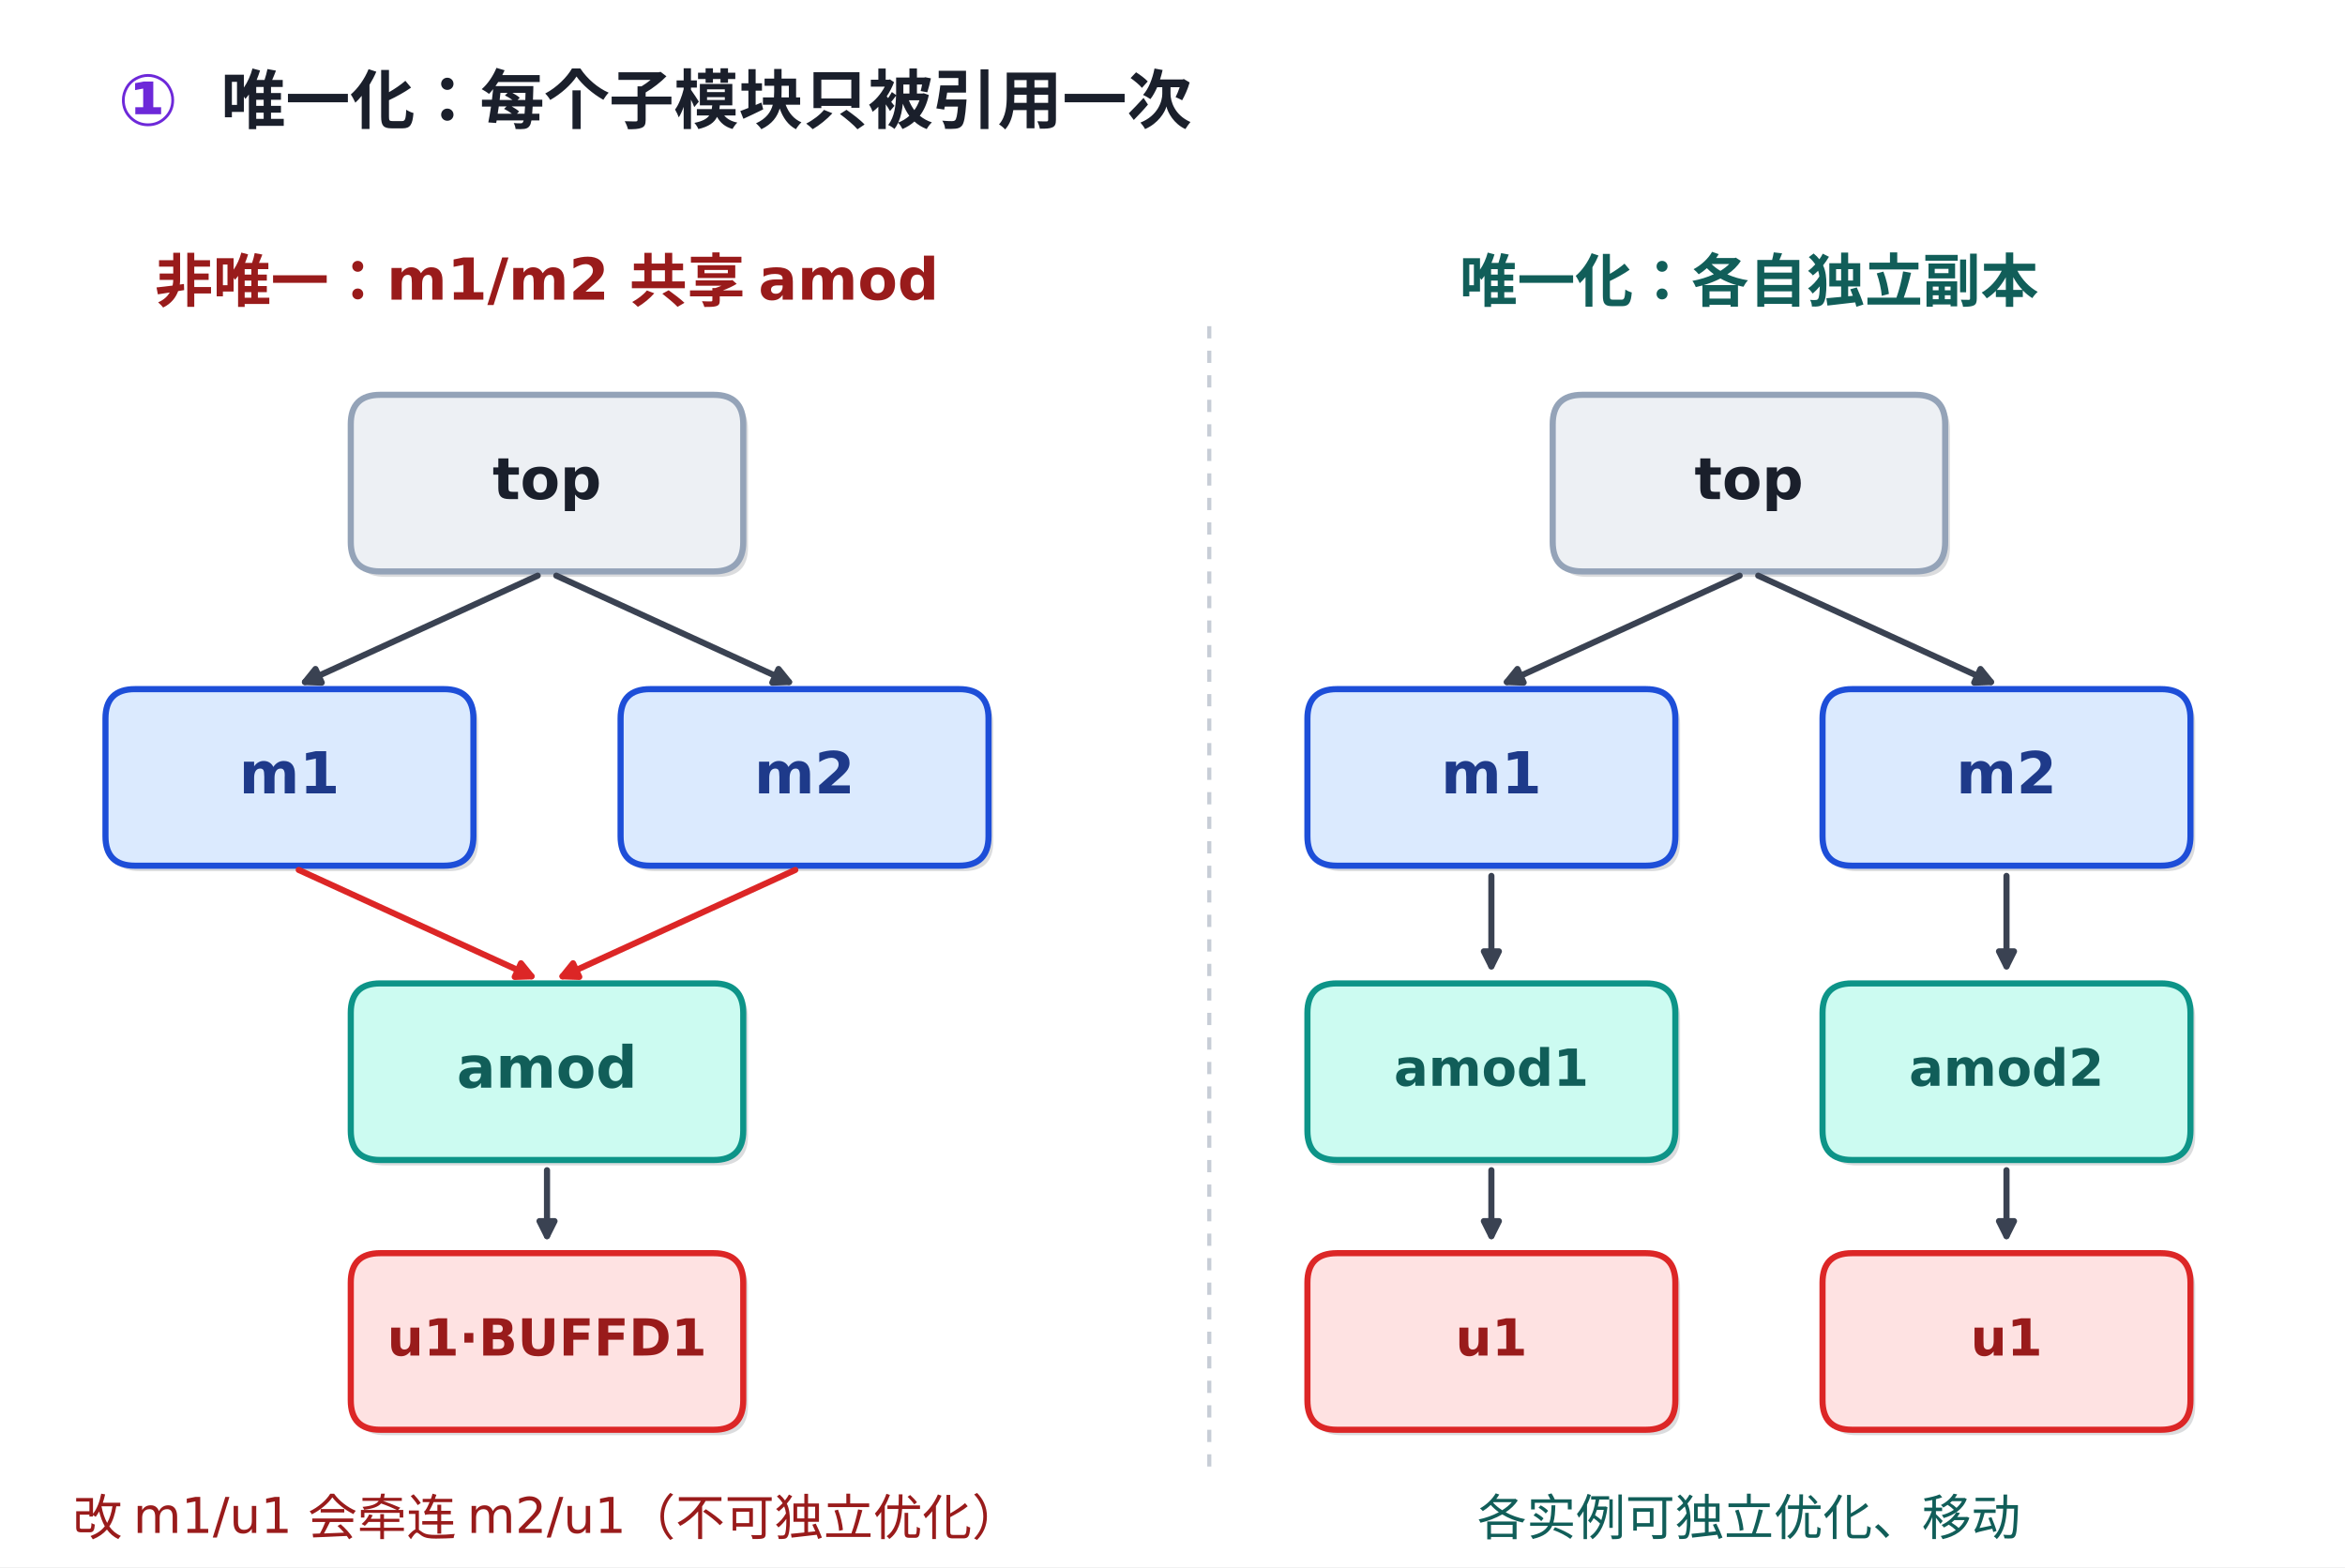
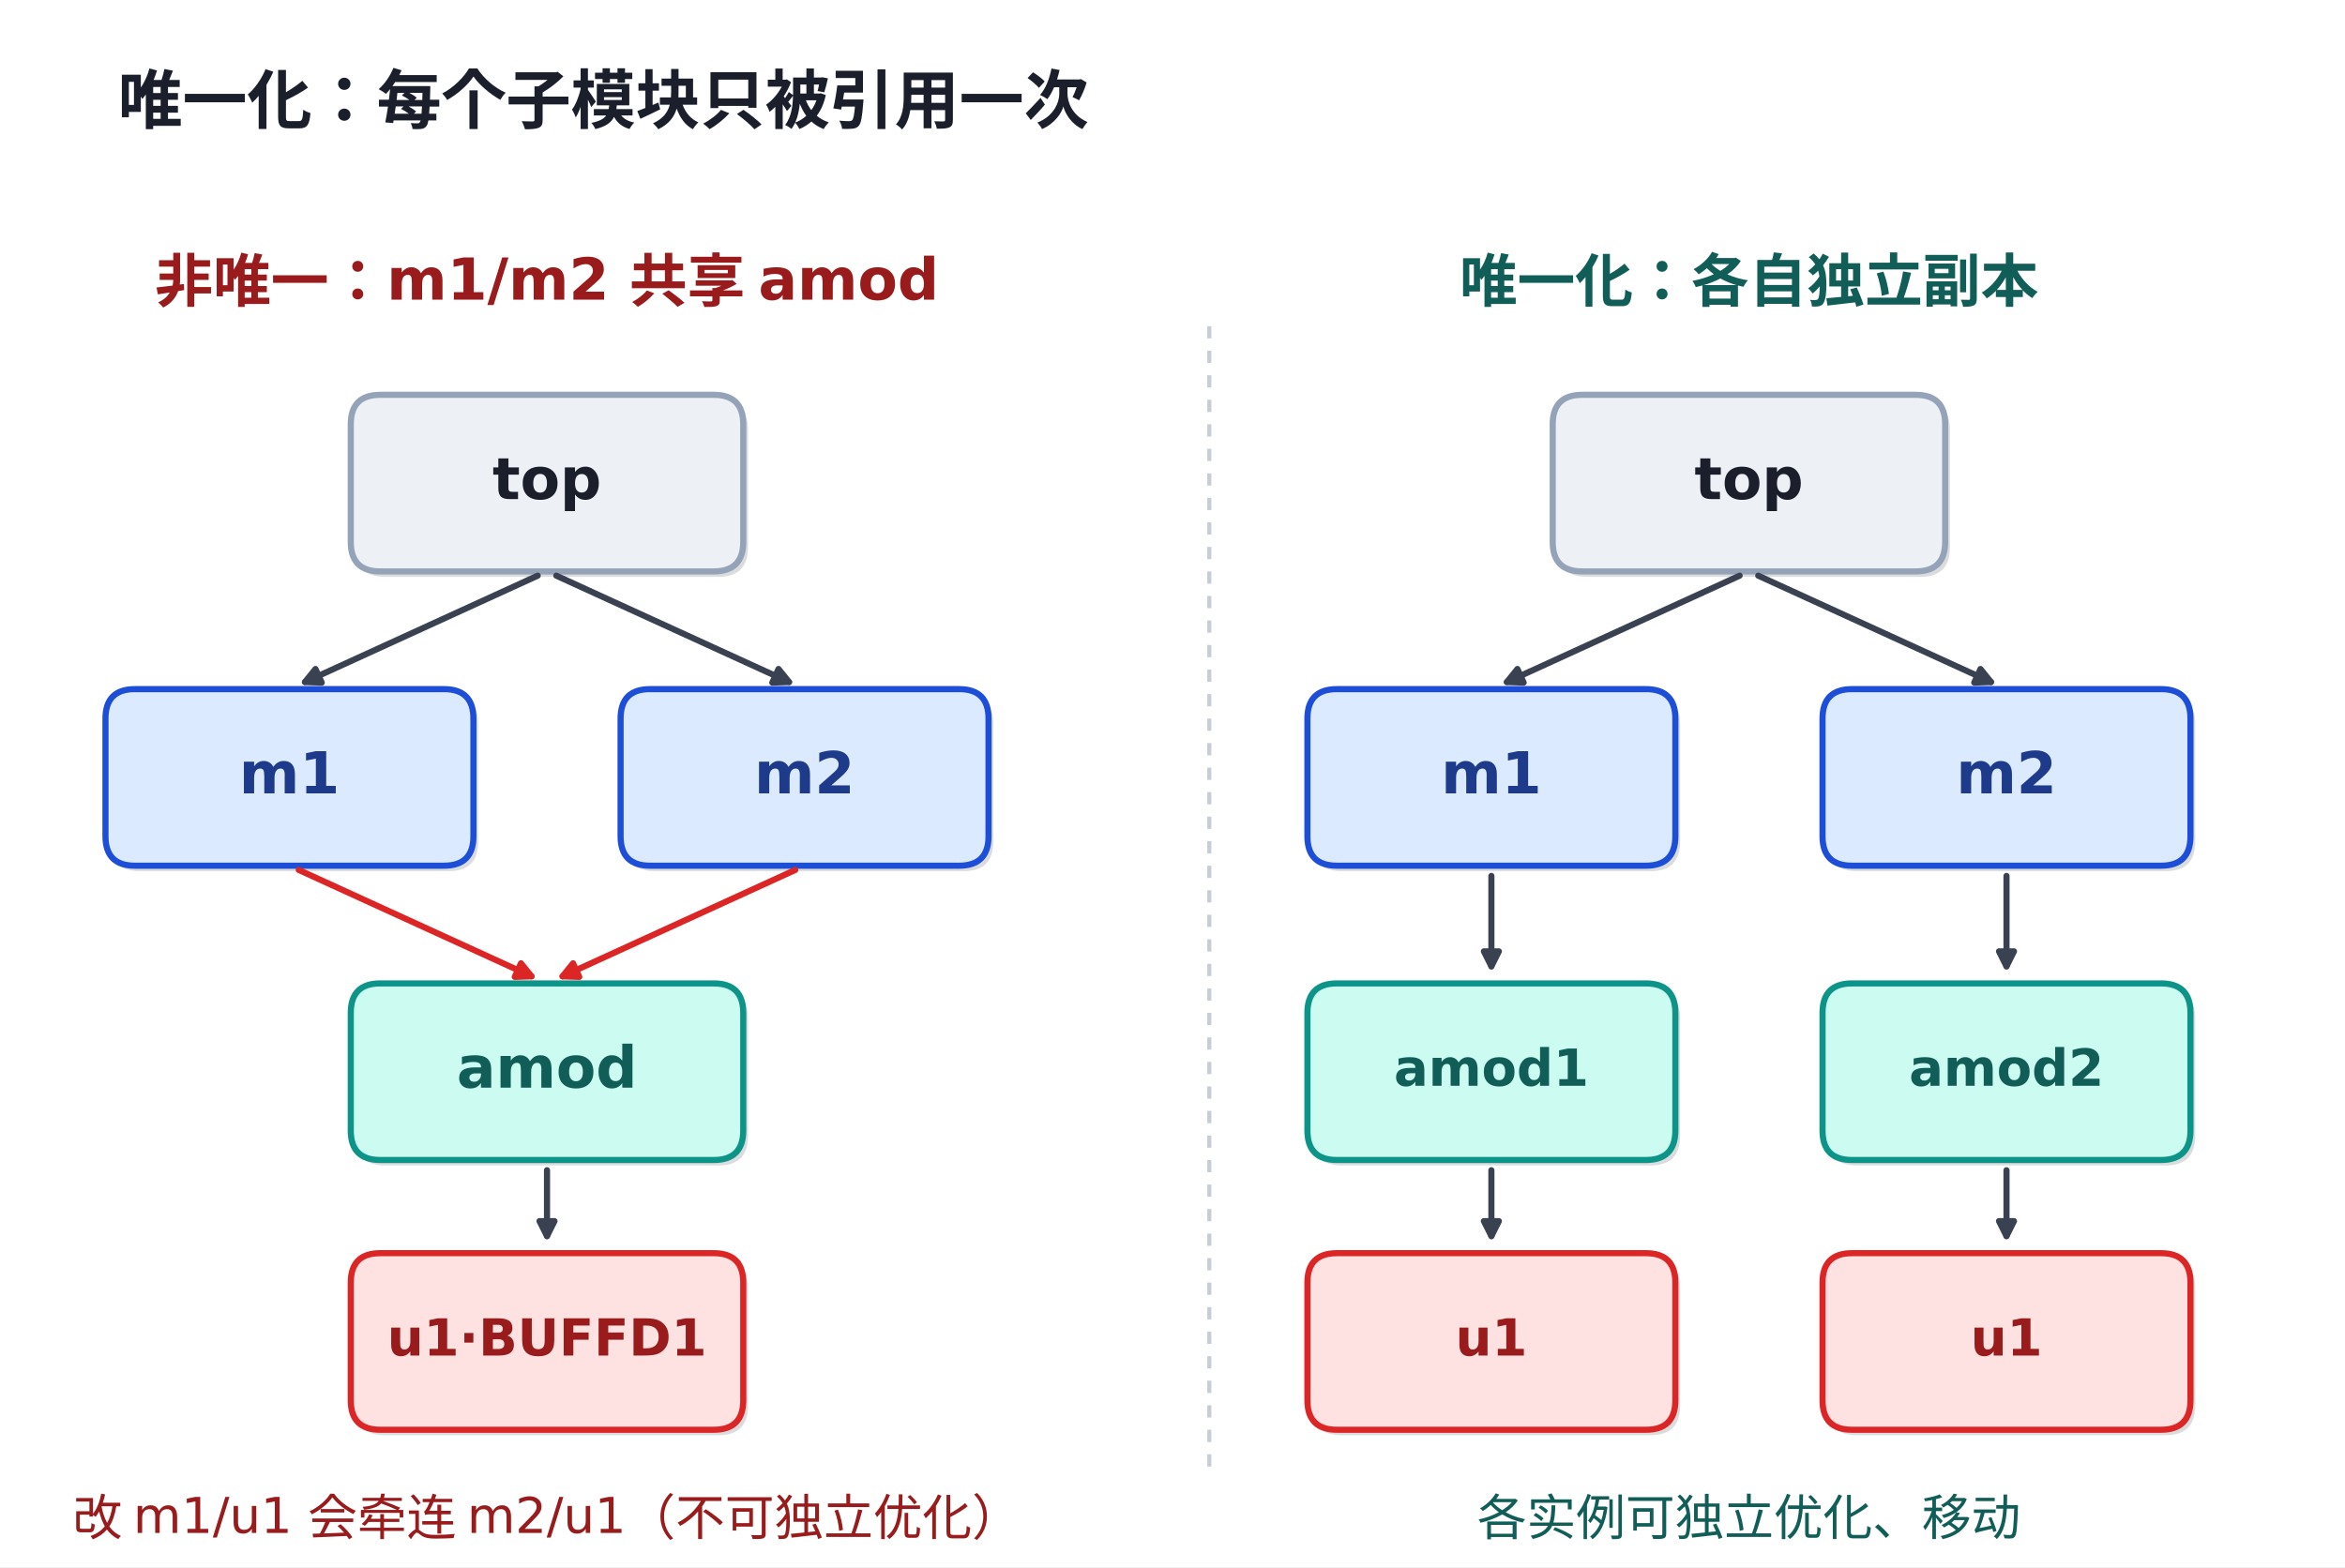
<svg xmlns="http://www.w3.org/2000/svg" width="688.32pt" height="460.085pt" viewBox="0 0 688.32 460.085" version="1.1">
  <defs>
    <style type="text/css">*{stroke-linejoin: round; stroke-linecap: butt}</style>
  </defs>
  <g id="figure_1">
    <g id="patch_1">
      <path d="M 0 460.085  L 688.32 460.085  L 688.32 0  L 0 0  z " style="fill: #ffffff" />
    </g>
    <g id="axes_1">
      <g id="patch_2">
-         <path d="M 5.76 452.16  L 682.56 452.16  L 682.56 5.76  L 5.76 5.76  z " clip-path="url(#p7c816e3c57)" style="fill: #ffffff" />
+         <path d="M 5.76 452.16  L 682.56 452.16  L 682.56 5.76  L 5.76 5.76  z " clip-path="url(#pf1dfac2081)" style="fill: #ffffff" />
      </g>
      <g id="patch_3">
-         <path d="M 113 169.36  L 210.92 169.36  Q 219.56 169.36 219.56 160.72  L 219.56 126.16  Q 219.56 117.52 210.92 117.52  L 113 117.52  Q 104.36 117.52 104.36 126.16  L 104.36 160.72  Q 104.36 169.36 113 169.36  z " clip-path="url(#p7c816e3c57)" style="fill: #1a1f2b; opacity: 0.16" />
-         <path d="M 111.6 167.76  L 209.52 167.76  Q 218.16 167.76 218.16 159.12  L 218.16 124.56  Q 218.16 115.92 209.52 115.92  L 111.6 115.92  Q 102.96 115.92 102.96 124.56  L 102.96 159.12  Q 102.96 167.76 111.6 167.76  z " clip-path="url(#p7c816e3c57)" style="fill: #edf0f4; stroke: #94a3b8; stroke-width: 1.8; stroke-linejoin: miter" />
+         <path d="M 113 169.36  L 210.92 169.36  Q 219.56 169.36 219.56 160.72  L 219.56 126.16  Q 219.56 117.52 210.92 117.52  L 113 117.52  Q 104.36 117.52 104.36 126.16  L 104.36 160.72  Q 104.36 169.36 113 169.36  z " clip-path="url(#pf1dfac2081)" style="fill: #1a1f2b; opacity: 0.16" />
+         <path d="M 111.6 167.76  L 209.52 167.76  Q 218.16 167.76 218.16 159.12  L 218.16 124.56  Q 218.16 115.92 209.52 115.92  L 111.6 115.92  Q 102.96 115.92 102.96 124.56  L 102.96 159.12  Q 102.96 167.76 111.6 167.76  z " clip-path="url(#pf1dfac2081)" style="fill: #edf0f4; stroke: #94a3b8; stroke-width: 1.8; stroke-linejoin: miter" />
      </g>
      <g id="patch_4">
-         <path d="M 41 255.76  L 131.72 255.76  Q 140.36 255.76 140.36 247.12  L 140.36 212.56  Q 140.36 203.92 131.72 203.92  L 41 203.92  Q 32.36 203.92 32.36 212.56  L 32.36 247.12  Q 32.36 255.76 41 255.76  z " clip-path="url(#p7c816e3c57)" style="fill: #1a1f2b; opacity: 0.16" />
-         <path d="M 39.6 254.16  L 130.32 254.16  Q 138.96 254.16 138.96 245.52  L 138.96 210.96  Q 138.96 202.32 130.32 202.32  L 39.6 202.32  Q 30.96 202.32 30.96 210.96  L 30.96 245.52  Q 30.96 254.16 39.6 254.16  z " clip-path="url(#p7c816e3c57)" style="fill: #dbeafe; stroke: #1d4ed8; stroke-width: 1.8; stroke-linejoin: miter" />
+         <path d="M 41 255.76  L 131.72 255.76  Q 140.36 255.76 140.36 247.12  L 140.36 212.56  Q 140.36 203.92 131.72 203.92  L 41 203.92  Q 32.36 203.92 32.36 212.56  L 32.36 247.12  Q 32.36 255.76 41 255.76  z " clip-path="url(#pf1dfac2081)" style="fill: #1a1f2b; opacity: 0.16" />
+         <path d="M 39.6 254.16  L 130.32 254.16  Q 138.96 254.16 138.96 245.52  L 138.96 210.96  Q 138.96 202.32 130.32 202.32  L 39.6 202.32  Q 30.96 202.32 30.96 210.96  L 30.96 245.52  Q 30.96 254.16 39.6 254.16  z " clip-path="url(#pf1dfac2081)" style="fill: #dbeafe; stroke: #1d4ed8; stroke-width: 1.8; stroke-linejoin: miter" />
      </g>
      <g id="patch_5">
-         <path d="M 192.2 255.76  L 282.92 255.76  Q 291.56 255.76 291.56 247.12  L 291.56 212.56  Q 291.56 203.92 282.92 203.92  L 192.2 203.92  Q 183.56 203.92 183.56 212.56  L 183.56 247.12  Q 183.56 255.76 192.2 255.76  z " clip-path="url(#p7c816e3c57)" style="fill: #1a1f2b; opacity: 0.16" />
-         <path d="M 190.8 254.16  L 281.52 254.16  Q 290.16 254.16 290.16 245.52  L 290.16 210.96  Q 290.16 202.32 281.52 202.32  L 190.8 202.32  Q 182.16 202.32 182.16 210.96  L 182.16 245.52  Q 182.16 254.16 190.8 254.16  z " clip-path="url(#p7c816e3c57)" style="fill: #dbeafe; stroke: #1d4ed8; stroke-width: 1.8; stroke-linejoin: miter" />
+         <path d="M 192.2 255.76  L 282.92 255.76  Q 291.56 255.76 291.56 247.12  L 291.56 212.56  Q 291.56 203.92 282.92 203.92  L 192.2 203.92  Q 183.56 203.92 183.56 212.56  L 183.56 247.12  Q 183.56 255.76 192.2 255.76  z " clip-path="url(#pf1dfac2081)" style="fill: #1a1f2b; opacity: 0.16" />
+         <path d="M 190.8 254.16  L 281.52 254.16  Q 290.16 254.16 290.16 245.52  L 290.16 210.96  Q 290.16 202.32 281.52 202.32  L 190.8 202.32  Q 182.16 202.32 182.16 210.96  L 182.16 245.52  Q 182.16 254.16 190.8 254.16  z " clip-path="url(#pf1dfac2081)" style="fill: #dbeafe; stroke: #1d4ed8; stroke-width: 1.8; stroke-linejoin: miter" />
      </g>
      <g id="patch_6">
-         <path d="M 113 342.16  L 210.92 342.16  Q 219.56 342.16 219.56 333.52  L 219.56 298.96  Q 219.56 290.32 210.92 290.32  L 113 290.32  Q 104.36 290.32 104.36 298.96  L 104.36 333.52  Q 104.36 342.16 113 342.16  z " clip-path="url(#p7c816e3c57)" style="fill: #1a1f2b; opacity: 0.16" />
-         <path d="M 111.6 340.56  L 209.52 340.56  Q 218.16 340.56 218.16 331.92  L 218.16 297.36  Q 218.16 288.72 209.52 288.72  L 111.6 288.72  Q 102.96 288.72 102.96 297.36  L 102.96 331.92  Q 102.96 340.56 111.6 340.56  z " clip-path="url(#p7c816e3c57)" style="fill: #ccfbf1; stroke: #0d9488; stroke-width: 1.8; stroke-linejoin: miter" />
+         <path d="M 113 342.16  L 210.92 342.16  Q 219.56 342.16 219.56 333.52  L 219.56 298.96  Q 219.56 290.32 210.92 290.32  L 113 290.32  Q 104.36 290.32 104.36 298.96  L 104.36 333.52  Q 104.36 342.16 113 342.16  z " clip-path="url(#pf1dfac2081)" style="fill: #1a1f2b; opacity: 0.16" />
+         <path d="M 111.6 340.56  L 209.52 340.56  Q 218.16 340.56 218.16 331.92  L 218.16 297.36  Q 218.16 288.72 209.52 288.72  L 111.6 288.72  Q 102.96 288.72 102.96 297.36  L 102.96 331.92  Q 102.96 340.56 111.6 340.56  z " clip-path="url(#pf1dfac2081)" style="fill: #ccfbf1; stroke: #0d9488; stroke-width: 1.8; stroke-linejoin: miter" />
      </g>
      <g id="patch_7">
-         <path d="M 113 421.36  L 210.92 421.36  Q 219.56 421.36 219.56 412.72  L 219.56 378.16  Q 219.56 369.52 210.92 369.52  L 113 369.52  Q 104.36 369.52 104.36 378.16  L 104.36 412.72  Q 104.36 421.36 113 421.36  z " clip-path="url(#p7c816e3c57)" style="fill: #1a1f2b; opacity: 0.16" />
-         <path d="M 111.6 419.76  L 209.52 419.76  Q 218.16 419.76 218.16 411.12  L 218.16 376.56  Q 218.16 367.92 209.52 367.92  L 111.6 367.92  Q 102.96 367.92 102.96 376.56  L 102.96 411.12  Q 102.96 419.76 111.6 419.76  z " clip-path="url(#p7c816e3c57)" style="fill: #fee2e2; stroke: #dc2626; stroke-width: 1.8; stroke-linejoin: miter" />
+         <path d="M 113 421.36  L 210.92 421.36  Q 219.56 421.36 219.56 412.72  L 219.56 378.16  Q 219.56 369.52 210.92 369.52  L 113 369.52  Q 104.36 369.52 104.36 378.16  L 104.36 412.72  Q 104.36 421.36 113 421.36  z " clip-path="url(#pf1dfac2081)" style="fill: #1a1f2b; opacity: 0.16" />
+         <path d="M 111.6 419.76  L 209.52 419.76  Q 218.16 419.76 218.16 411.12  L 218.16 376.56  Q 218.16 367.92 209.52 367.92  L 111.6 367.92  Q 102.96 367.92 102.96 376.56  L 102.96 411.12  Q 102.96 419.76 111.6 419.76  z " clip-path="url(#pf1dfac2081)" style="fill: #fee2e2; stroke: #dc2626; stroke-width: 1.8; stroke-linejoin: miter" />
      </g>
      <g id="patch_8">
-         <path d="M 465.8 169.36  L 563.72 169.36  Q 572.36 169.36 572.36 160.72  L 572.36 126.16  Q 572.36 117.52 563.72 117.52  L 465.8 117.52  Q 457.16 117.52 457.16 126.16  L 457.16 160.72  Q 457.16 169.36 465.8 169.36  z " clip-path="url(#p7c816e3c57)" style="fill: #1a1f2b; opacity: 0.16" />
-         <path d="M 464.4 167.76  L 562.32 167.76  Q 570.96 167.76 570.96 159.12  L 570.96 124.56  Q 570.96 115.92 562.32 115.92  L 464.4 115.92  Q 455.76 115.92 455.76 124.56  L 455.76 159.12  Q 455.76 167.76 464.4 167.76  z " clip-path="url(#p7c816e3c57)" style="fill: #edf0f4; stroke: #94a3b8; stroke-width: 1.8; stroke-linejoin: miter" />
+         <path d="M 465.8 169.36  L 563.72 169.36  Q 572.36 169.36 572.36 160.72  L 572.36 126.16  Q 572.36 117.52 563.72 117.52  L 465.8 117.52  Q 457.16 117.52 457.16 126.16  L 457.16 160.72  Q 457.16 169.36 465.8 169.36  z " clip-path="url(#pf1dfac2081)" style="fill: #1a1f2b; opacity: 0.16" />
+         <path d="M 464.4 167.76  L 562.32 167.76  Q 570.96 167.76 570.96 159.12  L 570.96 124.56  Q 570.96 115.92 562.32 115.92  L 464.4 115.92  Q 455.76 115.92 455.76 124.56  L 455.76 159.12  Q 455.76 167.76 464.4 167.76  z " clip-path="url(#pf1dfac2081)" style="fill: #edf0f4; stroke: #94a3b8; stroke-width: 1.8; stroke-linejoin: miter" />
      </g>
      <g id="patch_9">
-         <path d="M 393.8 255.76  L 484.52 255.76  Q 493.16 255.76 493.16 247.12  L 493.16 212.56  Q 493.16 203.92 484.52 203.92  L 393.8 203.92  Q 385.16 203.92 385.16 212.56  L 385.16 247.12  Q 385.16 255.76 393.8 255.76  z " clip-path="url(#p7c816e3c57)" style="fill: #1a1f2b; opacity: 0.16" />
-         <path d="M 392.4 254.16  L 483.12 254.16  Q 491.76 254.16 491.76 245.52  L 491.76 210.96  Q 491.76 202.32 483.12 202.32  L 392.4 202.32  Q 383.76 202.32 383.76 210.96  L 383.76 245.52  Q 383.76 254.16 392.4 254.16  z " clip-path="url(#p7c816e3c57)" style="fill: #dbeafe; stroke: #1d4ed8; stroke-width: 1.8; stroke-linejoin: miter" />
+         <path d="M 393.8 255.76  L 484.52 255.76  Q 493.16 255.76 493.16 247.12  L 493.16 212.56  Q 493.16 203.92 484.52 203.92  L 393.8 203.92  Q 385.16 203.92 385.16 212.56  L 385.16 247.12  Q 385.16 255.76 393.8 255.76  z " clip-path="url(#pf1dfac2081)" style="fill: #1a1f2b; opacity: 0.16" />
+         <path d="M 392.4 254.16  L 483.12 254.16  Q 491.76 254.16 491.76 245.52  L 491.76 210.96  Q 491.76 202.32 483.12 202.32  L 392.4 202.32  Q 383.76 202.32 383.76 210.96  L 383.76 245.52  Q 383.76 254.16 392.4 254.16  z " clip-path="url(#pf1dfac2081)" style="fill: #dbeafe; stroke: #1d4ed8; stroke-width: 1.8; stroke-linejoin: miter" />
      </g>
      <g id="patch_10">
-         <path d="M 545 255.76  L 635.72 255.76  Q 644.36 255.76 644.36 247.12  L 644.36 212.56  Q 644.36 203.92 635.72 203.92  L 545 203.92  Q 536.36 203.92 536.36 212.56  L 536.36 247.12  Q 536.36 255.76 545 255.76  z " clip-path="url(#p7c816e3c57)" style="fill: #1a1f2b; opacity: 0.16" />
-         <path d="M 543.6 254.16  L 634.32 254.16  Q 642.96 254.16 642.96 245.52  L 642.96 210.96  Q 642.96 202.32 634.32 202.32  L 543.6 202.32  Q 534.96 202.32 534.96 210.96  L 534.96 245.52  Q 534.96 254.16 543.6 254.16  z " clip-path="url(#p7c816e3c57)" style="fill: #dbeafe; stroke: #1d4ed8; stroke-width: 1.8; stroke-linejoin: miter" />
+         <path d="M 545 255.76  L 635.72 255.76  Q 644.36 255.76 644.36 247.12  L 644.36 212.56  Q 644.36 203.92 635.72 203.92  L 545 203.92  Q 536.36 203.92 536.36 212.56  L 536.36 247.12  Q 536.36 255.76 545 255.76  z " clip-path="url(#pf1dfac2081)" style="fill: #1a1f2b; opacity: 0.16" />
+         <path d="M 543.6 254.16  L 634.32 254.16  Q 642.96 254.16 642.96 245.52  L 642.96 210.96  Q 642.96 202.32 634.32 202.32  L 543.6 202.32  Q 534.96 202.32 534.96 210.96  L 534.96 245.52  Q 534.96 254.16 543.6 254.16  z " clip-path="url(#pf1dfac2081)" style="fill: #dbeafe; stroke: #1d4ed8; stroke-width: 1.8; stroke-linejoin: miter" />
      </g>
      <g id="patch_11">
-         <path d="M 393.8 342.16  L 484.52 342.16  Q 493.16 342.16 493.16 333.52  L 493.16 298.96  Q 493.16 290.32 484.52 290.32  L 393.8 290.32  Q 385.16 290.32 385.16 298.96  L 385.16 333.52  Q 385.16 342.16 393.8 342.16  z " clip-path="url(#p7c816e3c57)" style="fill: #1a1f2b; opacity: 0.16" />
-         <path d="M 392.4 340.56  L 483.12 340.56  Q 491.76 340.56 491.76 331.92  L 491.76 297.36  Q 491.76 288.72 483.12 288.72  L 392.4 288.72  Q 383.76 288.72 383.76 297.36  L 383.76 331.92  Q 383.76 340.56 392.4 340.56  z " clip-path="url(#p7c816e3c57)" style="fill: #ccfbf1; stroke: #0d9488; stroke-width: 1.8; stroke-linejoin: miter" />
+         <path d="M 393.8 342.16  L 484.52 342.16  Q 493.16 342.16 493.16 333.52  L 493.16 298.96  Q 493.16 290.32 484.52 290.32  L 393.8 290.32  Q 385.16 290.32 385.16 298.96  L 385.16 333.52  Q 385.16 342.16 393.8 342.16  z " clip-path="url(#pf1dfac2081)" style="fill: #1a1f2b; opacity: 0.16" />
+         <path d="M 392.4 340.56  L 483.12 340.56  Q 491.76 340.56 491.76 331.92  L 491.76 297.36  Q 491.76 288.72 483.12 288.72  L 392.4 288.72  Q 383.76 288.72 383.76 297.36  L 383.76 331.92  Q 383.76 340.56 392.4 340.56  z " clip-path="url(#pf1dfac2081)" style="fill: #ccfbf1; stroke: #0d9488; stroke-width: 1.8; stroke-linejoin: miter" />
      </g>
      <g id="patch_12">
-         <path d="M 545 342.16  L 635.72 342.16  Q 644.36 342.16 644.36 333.52  L 644.36 298.96  Q 644.36 290.32 635.72 290.32  L 545 290.32  Q 536.36 290.32 536.36 298.96  L 536.36 333.52  Q 536.36 342.16 545 342.16  z " clip-path="url(#p7c816e3c57)" style="fill: #1a1f2b; opacity: 0.16" />
-         <path d="M 543.6 340.56  L 634.32 340.56  Q 642.96 340.56 642.96 331.92  L 642.96 297.36  Q 642.96 288.72 634.32 288.72  L 543.6 288.72  Q 534.96 288.72 534.96 297.36  L 534.96 331.92  Q 534.96 340.56 543.6 340.56  z " clip-path="url(#p7c816e3c57)" style="fill: #ccfbf1; stroke: #0d9488; stroke-width: 1.8; stroke-linejoin: miter" />
+         <path d="M 545 342.16  L 635.72 342.16  Q 644.36 342.16 644.36 333.52  L 644.36 298.96  Q 644.36 290.32 635.72 290.32  L 545 290.32  Q 536.36 290.32 536.36 298.96  L 536.36 333.52  Q 536.36 342.16 545 342.16  z " clip-path="url(#pf1dfac2081)" style="fill: #1a1f2b; opacity: 0.16" />
+         <path d="M 543.6 340.56  L 634.32 340.56  Q 642.96 340.56 642.96 331.92  L 642.96 297.36  Q 642.96 288.72 634.32 288.72  L 543.6 288.72  Q 534.96 288.72 534.96 297.36  L 534.96 331.92  Q 534.96 340.56 543.6 340.56  z " clip-path="url(#pf1dfac2081)" style="fill: #ccfbf1; stroke: #0d9488; stroke-width: 1.8; stroke-linejoin: miter" />
      </g>
      <g id="patch_13">
-         <path d="M 393.8 421.36  L 484.52 421.36  Q 493.16 421.36 493.16 412.72  L 493.16 378.16  Q 493.16 369.52 484.52 369.52  L 393.8 369.52  Q 385.16 369.52 385.16 378.16  L 385.16 412.72  Q 385.16 421.36 393.8 421.36  z " clip-path="url(#p7c816e3c57)" style="fill: #1a1f2b; opacity: 0.16" />
-         <path d="M 392.4 419.76  L 483.12 419.76  Q 491.76 419.76 491.76 411.12  L 491.76 376.56  Q 491.76 367.92 483.12 367.92  L 392.4 367.92  Q 383.76 367.92 383.76 376.56  L 383.76 411.12  Q 383.76 419.76 392.4 419.76  z " clip-path="url(#p7c816e3c57)" style="fill: #fee2e2; stroke: #dc2626; stroke-width: 1.8; stroke-linejoin: miter" />
+         <path d="M 393.8 421.36  L 484.52 421.36  Q 493.16 421.36 493.16 412.72  L 493.16 378.16  Q 493.16 369.52 484.52 369.52  L 393.8 369.52  Q 385.16 369.52 385.16 378.16  L 385.16 412.72  Q 385.16 421.36 393.8 421.36  z " clip-path="url(#pf1dfac2081)" style="fill: #1a1f2b; opacity: 0.16" />
+         <path d="M 392.4 419.76  L 483.12 419.76  Q 491.76 419.76 491.76 411.12  L 491.76 376.56  Q 491.76 367.92 483.12 367.92  L 392.4 367.92  Q 383.76 367.92 383.76 376.56  L 383.76 411.12  Q 383.76 419.76 392.4 419.76  z " clip-path="url(#pf1dfac2081)" style="fill: #fee2e2; stroke: #dc2626; stroke-width: 1.8; stroke-linejoin: miter" />
      </g>
      <g id="patch_14">
-         <path d="M 545 421.36  L 635.72 421.36  Q 644.36 421.36 644.36 412.72  L 644.36 378.16  Q 644.36 369.52 635.72 369.52  L 545 369.52  Q 536.36 369.52 536.36 378.16  L 536.36 412.72  Q 536.36 421.36 545 421.36  z " clip-path="url(#p7c816e3c57)" style="fill: #1a1f2b; opacity: 0.16" />
-         <path d="M 543.6 419.76  L 634.32 419.76  Q 642.96 419.76 642.96 411.12  L 642.96 376.56  Q 642.96 367.92 634.32 367.92  L 543.6 367.92  Q 534.96 367.92 534.96 376.56  L 534.96 411.12  Q 534.96 419.76 543.6 419.76  z " clip-path="url(#p7c816e3c57)" style="fill: #fee2e2; stroke: #dc2626; stroke-width: 1.8; stroke-linejoin: miter" />
+         <path d="M 545 421.36  L 635.72 421.36  Q 644.36 421.36 644.36 412.72  L 644.36 378.16  Q 644.36 369.52 635.72 369.52  L 545 369.52  Q 536.36 369.52 536.36 378.16  L 536.36 412.72  Q 536.36 421.36 545 421.36  z " clip-path="url(#pf1dfac2081)" style="fill: #1a1f2b; opacity: 0.16" />
+         <path d="M 543.6 419.76  L 634.32 419.76  Q 642.96 419.76 642.96 411.12  L 642.96 376.56  Q 642.96 367.92 634.32 367.92  L 543.6 367.92  Q 534.96 367.92 534.96 376.56  L 534.96 411.12  Q 534.96 419.76 543.6 419.76  z " clip-path="url(#pf1dfac2081)" style="fill: #fee2e2; stroke: #dc2626; stroke-width: 1.8; stroke-linejoin: miter" />
      </g>
      <g id="line2d_1">
-         <path d="M 354.96 430.56  L 354.96 92.16  " clip-path="url(#p7c816e3c57)" style="fill: none; stroke-dasharray: 3.6,3.6; stroke-dashoffset: 0; stroke: #c7cdd6; stroke-width: 1.2" />
+         <path d="M 354.96 430.56  L 354.96 92.16  " clip-path="url(#pf1dfac2081)" style="fill: none; stroke-dasharray: 3.6,3.6; stroke-dashoffset: 0; stroke: #c7cdd6; stroke-width: 1.2" />
      </g>
      <g id="text_1">
+         <text style="font-weight: 700; font-size: 19px; font-family: 'Microsoft YaHei', 'Microsoft YaHei UI', 'SimHei', 'Segoe UI', 'DejaVu Sans', sans-serif; text-anchor: start; fill: #1a1f2b" x="34.56" y="36.192" transform="rotate(-0 34.56 36.19242)">唯一化：每个子模块只被引用一次</text>
+       </g>
+       <g id="text_2">
        <text style="font-weight: 700; font-size: 17px; font-family: 'Microsoft YaHei', 'Microsoft YaHei UI', 'SimHei', 'Segoe UI', 'DejaVu Sans', sans-serif; text-anchor: middle; fill: #991b1b" x="160.56" y="88.56" transform="rotate(-0 160.56 88.56)">非唯一：m1/m2 共享 amod</text>
      </g>
      <g id="patch_15">
-         <path d="M 157.831 169.008  Q 122.759 185.041 89.517 200.237  " clip-path="url(#p7c816e3c57)" style="fill: none; stroke: #3a4252; stroke-width: 1.8; stroke-linecap: round" />
-         <path d="M 94.433 200.408  L 89.517 200.237  L 92.604 196.407  z " clip-path="url(#p7c816e3c57)" style="fill: #3a4252; stroke: #3a4252; stroke-width: 1.8; stroke-linecap: round" />
+         <path d="M 157.831 169.008  Q 122.759 185.041 89.517 200.237  " clip-path="url(#pf1dfac2081)" style="fill: none; stroke: #3a4252; stroke-width: 1.8; stroke-linecap: round" />
+         <path d="M 94.433 200.408  L 89.517 200.237  L 92.604 196.407  z " clip-path="url(#pf1dfac2081)" style="fill: #3a4252; stroke: #3a4252; stroke-width: 1.8; stroke-linecap: round" />
      </g>
      <g id="patch_16">
-         <path d="M 163.289 169.008  Q 198.361 185.041 231.603 200.237  " clip-path="url(#p7c816e3c57)" style="fill: none; stroke: #3a4252; stroke-width: 1.8; stroke-linecap: round" />
-         <path d="M 228.516 196.407  L 231.603 200.237  L 226.687 200.408  z " clip-path="url(#p7c816e3c57)" style="fill: #3a4252; stroke: #3a4252; stroke-width: 1.8; stroke-linecap: round" />
+         <path d="M 163.289 169.008  Q 198.361 185.041 231.603 200.237  " clip-path="url(#pf1dfac2081)" style="fill: none; stroke: #3a4252; stroke-width: 1.8; stroke-linecap: round" />
+         <path d="M 228.516 196.407  L 231.603 200.237  L 226.687 200.408  z " clip-path="url(#pf1dfac2081)" style="fill: #3a4252; stroke: #3a4252; stroke-width: 1.8; stroke-linecap: round" />
      </g>
      <g id="patch_17">
-         <path d="M 87.689 255.408  Q 122.761 271.441 156.003 286.637  " clip-path="url(#p7c816e3c57)" style="fill: none; stroke: #dc2626; stroke-width: 1.8; stroke-linecap: round" />
-         <path d="M 152.916 282.807  L 156.003 286.637  L 151.087 286.808  z " clip-path="url(#p7c816e3c57)" style="fill: #dc2626; stroke: #dc2626; stroke-width: 1.8; stroke-linecap: round" />
+         <path d="M 87.689 255.408  Q 122.761 271.441 156.003 286.637  " clip-path="url(#pf1dfac2081)" style="fill: none; stroke: #dc2626; stroke-width: 1.8; stroke-linecap: round" />
+         <path d="M 152.916 282.807  L 156.003 286.637  L 151.087 286.808  z " clip-path="url(#pf1dfac2081)" style="fill: #dc2626; stroke: #dc2626; stroke-width: 1.8; stroke-linecap: round" />
      </g>
      <g id="patch_18">
-         <path d="M 233.431 255.408  Q 198.359 271.441 165.117 286.637  " clip-path="url(#p7c816e3c57)" style="fill: none; stroke: #dc2626; stroke-width: 1.8; stroke-linecap: round" />
-         <path d="M 170.033 286.808  L 165.117 286.637  L 168.204 282.807  z " clip-path="url(#p7c816e3c57)" style="fill: #dc2626; stroke: #dc2626; stroke-width: 1.8; stroke-linecap: round" />
+         <path d="M 233.431 255.408  Q 198.359 271.441 165.117 286.637  " clip-path="url(#pf1dfac2081)" style="fill: none; stroke: #dc2626; stroke-width: 1.8; stroke-linecap: round" />
+         <path d="M 170.033 286.808  L 165.117 286.637  L 168.204 282.807  z " clip-path="url(#pf1dfac2081)" style="fill: #dc2626; stroke: #dc2626; stroke-width: 1.8; stroke-linecap: round" />
      </g>
      <g id="patch_19">
-         <path d="M 160.56 343.563  Q 160.56 354.241 160.56 362.907  " clip-path="url(#p7c816e3c57)" style="fill: none; stroke: #3a4252; stroke-width: 1.8; stroke-linecap: round" />
-         <path d="M 162.76 358.507  L 160.56 362.907  L 158.36 358.507  z " clip-path="url(#p7c816e3c57)" style="fill: #3a4252; stroke: #3a4252; stroke-width: 1.8; stroke-linecap: round" />
+         <path d="M 160.56 343.563  Q 160.56 354.241 160.56 362.907  " clip-path="url(#pf1dfac2081)" style="fill: none; stroke: #3a4252; stroke-width: 1.8; stroke-linecap: round" />
+         <path d="M 162.76 358.507  L 160.56 362.907  L 158.36 358.507  z " clip-path="url(#pf1dfac2081)" style="fill: #3a4252; stroke: #3a4252; stroke-width: 1.8; stroke-linecap: round" />
      </g>
-       <g id="text_2">
+       <g id="text_3">
        <text style="font-weight: 700; font-size: 17px; font-family: 'Microsoft YaHei', 'Microsoft YaHei UI', 'SimHei', 'Segoe UI', 'DejaVu Sans', sans-serif; text-anchor: middle; fill: #115e59" x="513.36" y="88.56" transform="rotate(-0 513.36 88.56)">唯一化：各自独立副本</text>
      </g>
      <g id="patch_20">
-         <path d="M 510.631 169.008  Q 475.559 185.041 442.317 200.237  " clip-path="url(#p7c816e3c57)" style="fill: none; stroke: #3a4252; stroke-width: 1.8; stroke-linecap: round" />
-         <path d="M 447.233 200.408  L 442.317 200.237  L 445.404 196.407  z " clip-path="url(#p7c816e3c57)" style="fill: #3a4252; stroke: #3a4252; stroke-width: 1.8; stroke-linecap: round" />
+         <path d="M 510.631 169.008  Q 475.559 185.041 442.317 200.237  " clip-path="url(#pf1dfac2081)" style="fill: none; stroke: #3a4252; stroke-width: 1.8; stroke-linecap: round" />
+         <path d="M 447.233 200.408  L 442.317 200.237  L 445.404 196.407  z " clip-path="url(#pf1dfac2081)" style="fill: #3a4252; stroke: #3a4252; stroke-width: 1.8; stroke-linecap: round" />
      </g>
      <g id="patch_21">
-         <path d="M 516.089 169.008  Q 551.161 185.041 584.403 200.237  " clip-path="url(#p7c816e3c57)" style="fill: none; stroke: #3a4252; stroke-width: 1.8; stroke-linecap: round" />
-         <path d="M 581.316 196.407  L 584.403 200.237  L 579.487 200.408  z " clip-path="url(#p7c816e3c57)" style="fill: #3a4252; stroke: #3a4252; stroke-width: 1.8; stroke-linecap: round" />
+         <path d="M 516.089 169.008  Q 551.161 185.041 584.403 200.237  " clip-path="url(#pf1dfac2081)" style="fill: none; stroke: #3a4252; stroke-width: 1.8; stroke-linecap: round" />
+         <path d="M 581.316 196.407  L 584.403 200.237  L 579.487 200.408  z " clip-path="url(#pf1dfac2081)" style="fill: #3a4252; stroke: #3a4252; stroke-width: 1.8; stroke-linecap: round" />
      </g>
      <g id="patch_22">
-         <path d="M 437.76 257.16  Q 437.76 271.439 437.76 283.706  " clip-path="url(#p7c816e3c57)" style="fill: none; stroke: #3a4252; stroke-width: 1.8; stroke-linecap: round" />
-         <path d="M 439.96 279.306  L 437.76 283.706  L 435.56 279.306  z " clip-path="url(#p7c816e3c57)" style="fill: #3a4252; stroke: #3a4252; stroke-width: 1.8; stroke-linecap: round" />
+         <path d="M 437.76 257.16  Q 437.76 271.439 437.76 283.706  " clip-path="url(#pf1dfac2081)" style="fill: none; stroke: #3a4252; stroke-width: 1.8; stroke-linecap: round" />
+         <path d="M 439.96 279.306  L 437.76 283.706  L 435.56 279.306  z " clip-path="url(#pf1dfac2081)" style="fill: #3a4252; stroke: #3a4252; stroke-width: 1.8; stroke-linecap: round" />
      </g>
      <g id="patch_23">
-         <path d="M 588.96 257.16  Q 588.96 271.439 588.96 283.706  " clip-path="url(#p7c816e3c57)" style="fill: none; stroke: #3a4252; stroke-width: 1.8; stroke-linecap: round" />
-         <path d="M 591.16 279.306  L 588.96 283.706  L 586.76 279.306  z " clip-path="url(#p7c816e3c57)" style="fill: #3a4252; stroke: #3a4252; stroke-width: 1.8; stroke-linecap: round" />
+         <path d="M 588.96 257.16  Q 588.96 271.439 588.96 283.706  " clip-path="url(#pf1dfac2081)" style="fill: none; stroke: #3a4252; stroke-width: 1.8; stroke-linecap: round" />
+         <path d="M 591.16 279.306  L 588.96 283.706  L 586.76 279.306  z " clip-path="url(#pf1dfac2081)" style="fill: #3a4252; stroke: #3a4252; stroke-width: 1.8; stroke-linecap: round" />
      </g>
      <g id="patch_24">
-         <path d="M 437.76 343.563  Q 437.76 354.241 437.76 362.907  " clip-path="url(#p7c816e3c57)" style="fill: none; stroke: #3a4252; stroke-width: 1.8; stroke-linecap: round" />
-         <path d="M 439.96 358.507  L 437.76 362.907  L 435.56 358.507  z " clip-path="url(#p7c816e3c57)" style="fill: #3a4252; stroke: #3a4252; stroke-width: 1.8; stroke-linecap: round" />
+         <path d="M 437.76 343.563  Q 437.76 354.241 437.76 362.907  " clip-path="url(#pf1dfac2081)" style="fill: none; stroke: #3a4252; stroke-width: 1.8; stroke-linecap: round" />
+         <path d="M 439.96 358.507  L 437.76 362.907  L 435.56 358.507  z " clip-path="url(#pf1dfac2081)" style="fill: #3a4252; stroke: #3a4252; stroke-width: 1.8; stroke-linecap: round" />
      </g>
      <g id="patch_25">
-         <path d="M 588.96 343.563  Q 588.96 354.241 588.96 362.907  " clip-path="url(#p7c816e3c57)" style="fill: none; stroke: #3a4252; stroke-width: 1.8; stroke-linecap: round" />
-         <path d="M 591.16 358.507  L 588.96 362.907  L 586.76 358.507  z " clip-path="url(#p7c816e3c57)" style="fill: #3a4252; stroke: #3a4252; stroke-width: 1.8; stroke-linecap: round" />
+         <path d="M 588.96 343.563  Q 588.96 354.241 588.96 362.907  " clip-path="url(#pf1dfac2081)" style="fill: none; stroke: #3a4252; stroke-width: 1.8; stroke-linecap: round" />
+         <path d="M 591.16 358.507  L 588.96 362.907  L 586.76 358.507  z " clip-path="url(#pf1dfac2081)" style="fill: #3a4252; stroke: #3a4252; stroke-width: 1.8; stroke-linecap: round" />
      </g>
-       <g id="text_3">
+       <g id="text_4">
        <text style="font-size: 14.5px; font-family: 'Microsoft YaHei', 'Microsoft YaHei UI', 'SimHei', 'Segoe UI', 'DejaVu Sans', sans-serif; text-anchor: middle; fill: #991b1b" x="160.56" y="450.72" transform="rotate(-0 160.56 450.72)">改 m1/u1 会牵连 m2/u1（不可独立优化）</text>
      </g>
-       <g id="text_4">
+       <g id="text_5">
        <text style="font-size: 14.5px; font-family: 'Microsoft YaHei', 'Microsoft YaHei UI', 'SimHei', 'Segoe UI', 'DejaVu Sans', sans-serif; text-anchor: middle; fill: #115e59" x="513.36" y="450.72" transform="rotate(-0 513.36 450.72)">各实例可独立优化、移动</text>
      </g>
-       <g id="text_5">
+       <g id="text_6">
        <text style="font-weight: 700; font-size: 17px; font-family: 'Microsoft YaHei', 'Microsoft YaHei UI', 'SimHei', 'Segoe UI', 'DejaVu Sans', sans-serif; text-anchor: middle; fill: #1a1f2b" x="160.56" y="146.522" transform="rotate(-0 160.56 146.5216)">top</text>
      </g>
-       <g id="text_6">
+       <g id="text_7">
        <text style="font-weight: 700; font-size: 17px; font-family: 'Microsoft YaHei', 'Microsoft YaHei UI', 'SimHei', 'Segoe UI', 'DejaVu Sans', sans-serif; text-anchor: middle; fill: #1e3a8a" x="84.96" y="232.922" transform="rotate(-0 84.96 232.9216)">m1</text>
      </g>
-       <g id="text_7">
+       <g id="text_8">
        <text style="font-weight: 700; font-size: 17px; font-family: 'Microsoft YaHei', 'Microsoft YaHei UI', 'SimHei', 'Segoe UI', 'DejaVu Sans', sans-serif; text-anchor: middle; fill: #1e3a8a" x="236.16" y="232.922" transform="rotate(-0 236.16 232.9216)">m2</text>
      </g>
-       <g id="text_8">
+       <g id="text_9">
        <text style="font-weight: 700; font-size: 17px; font-family: 'Microsoft YaHei', 'Microsoft YaHei UI', 'SimHei', 'Segoe UI', 'DejaVu Sans', sans-serif; text-anchor: middle; fill: #115e59" x="160.56" y="319.322" transform="rotate(-0 160.56 319.3216)">amod</text>
      </g>
-       <g id="text_9">
+       <g id="text_10">
        <text style="font-weight: 700; font-size: 15px; font-family: 'Microsoft YaHei', 'Microsoft YaHei UI', 'SimHei', 'Segoe UI', 'DejaVu Sans', sans-serif; text-anchor: middle; fill: #991b1b" x="160.56" y="397.971" transform="rotate(-0 160.56 397.9709)">u1·BUFFD1</text>
      </g>
-       <g id="text_10">
+       <g id="text_11">
        <text style="font-weight: 700; font-size: 17px; font-family: 'Microsoft YaHei', 'Microsoft YaHei UI', 'SimHei', 'Segoe UI', 'DejaVu Sans', sans-serif; text-anchor: middle; fill: #1a1f2b" x="513.36" y="146.522" transform="rotate(-0 513.36 146.5216)">top</text>
      </g>
-       <g id="text_11">
+       <g id="text_12">
        <text style="font-weight: 700; font-size: 17px; font-family: 'Microsoft YaHei', 'Microsoft YaHei UI', 'SimHei', 'Segoe UI', 'DejaVu Sans', sans-serif; text-anchor: middle; fill: #1e3a8a" x="437.76" y="232.922" transform="rotate(-0 437.76 232.9216)">m1</text>
      </g>
-       <g id="text_12">
+       <g id="text_13">
        <text style="font-weight: 700; font-size: 17px; font-family: 'Microsoft YaHei', 'Microsoft YaHei UI', 'SimHei', 'Segoe UI', 'DejaVu Sans', sans-serif; text-anchor: middle; fill: #1e3a8a" x="588.96" y="232.922" transform="rotate(-0 588.96 232.9216)">m2</text>
      </g>
-       <g id="text_13">
+       <g id="text_14">
        <text style="font-weight: 700; font-size: 15px; font-family: 'Microsoft YaHei', 'Microsoft YaHei UI', 'SimHei', 'Segoe UI', 'DejaVu Sans', sans-serif; text-anchor: middle; fill: #115e59" x="437.76" y="318.771" transform="rotate(-0 437.76 318.7709)">amod1</text>
      </g>
-       <g id="text_14">
+       <g id="text_15">
        <text style="font-weight: 700; font-size: 15px; font-family: 'Microsoft YaHei', 'Microsoft YaHei UI', 'SimHei', 'Segoe UI', 'DejaVu Sans', sans-serif; text-anchor: middle; fill: #115e59" x="588.96" y="318.771" transform="rotate(-0 588.96 318.7709)">amod2</text>
      </g>
-       <g id="text_15">
+       <g id="text_16">
        <text style="font-weight: 700; font-size: 15px; font-family: 'Microsoft YaHei', 'Microsoft YaHei UI', 'SimHei', 'Segoe UI', 'DejaVu Sans', sans-serif; text-anchor: middle; fill: #991b1b" x="437.76" y="397.971" transform="rotate(-0 437.76 397.9709)">u1</text>
      </g>
-       <g id="text_16">
+       <g id="text_17">
        <text style="font-weight: 700; font-size: 15px; font-family: 'Microsoft YaHei', 'Microsoft YaHei UI', 'SimHei', 'Segoe UI', 'DejaVu Sans', sans-serif; text-anchor: middle; fill: #991b1b" x="588.96" y="397.971" transform="rotate(-0 588.96 397.9709)">u1</text>
-       </g>
-       <g id="text_17">
-         <text style="font-weight: 700; font-size: 21px; font-family: 'Microsoft YaHei', 'Microsoft YaHei UI', 'SimHei', 'Segoe UI', 'DejaVu Sans', sans-serif; text-anchor: start; fill: #6d28d9" x="34.56" y="36.743" transform="rotate(-0 34.56 36.7432)">①</text>
-       </g>
-       <g id="text_18">
-         <text style="font-weight: 700; font-size: 19px; font-family: 'Microsoft YaHei', 'Microsoft YaHei UI', 'SimHei', 'Segoe UI', 'DejaVu Sans', sans-serif; text-anchor: start; fill: #1a1f2b" x="64.8" y="36.192" transform="rotate(-0 64.8 36.19242)">唯一化：每个子模块只被引用一次</text>
      </g>
    </g>
  </g>
  <defs>
-     <clipPath id="p7c816e3c57">
+     <clipPath id="pf1dfac2081">
      <rect x="5.76" y="5.76" width="676.8" height="446.4" />
    </clipPath>
  </defs>
</svg>
